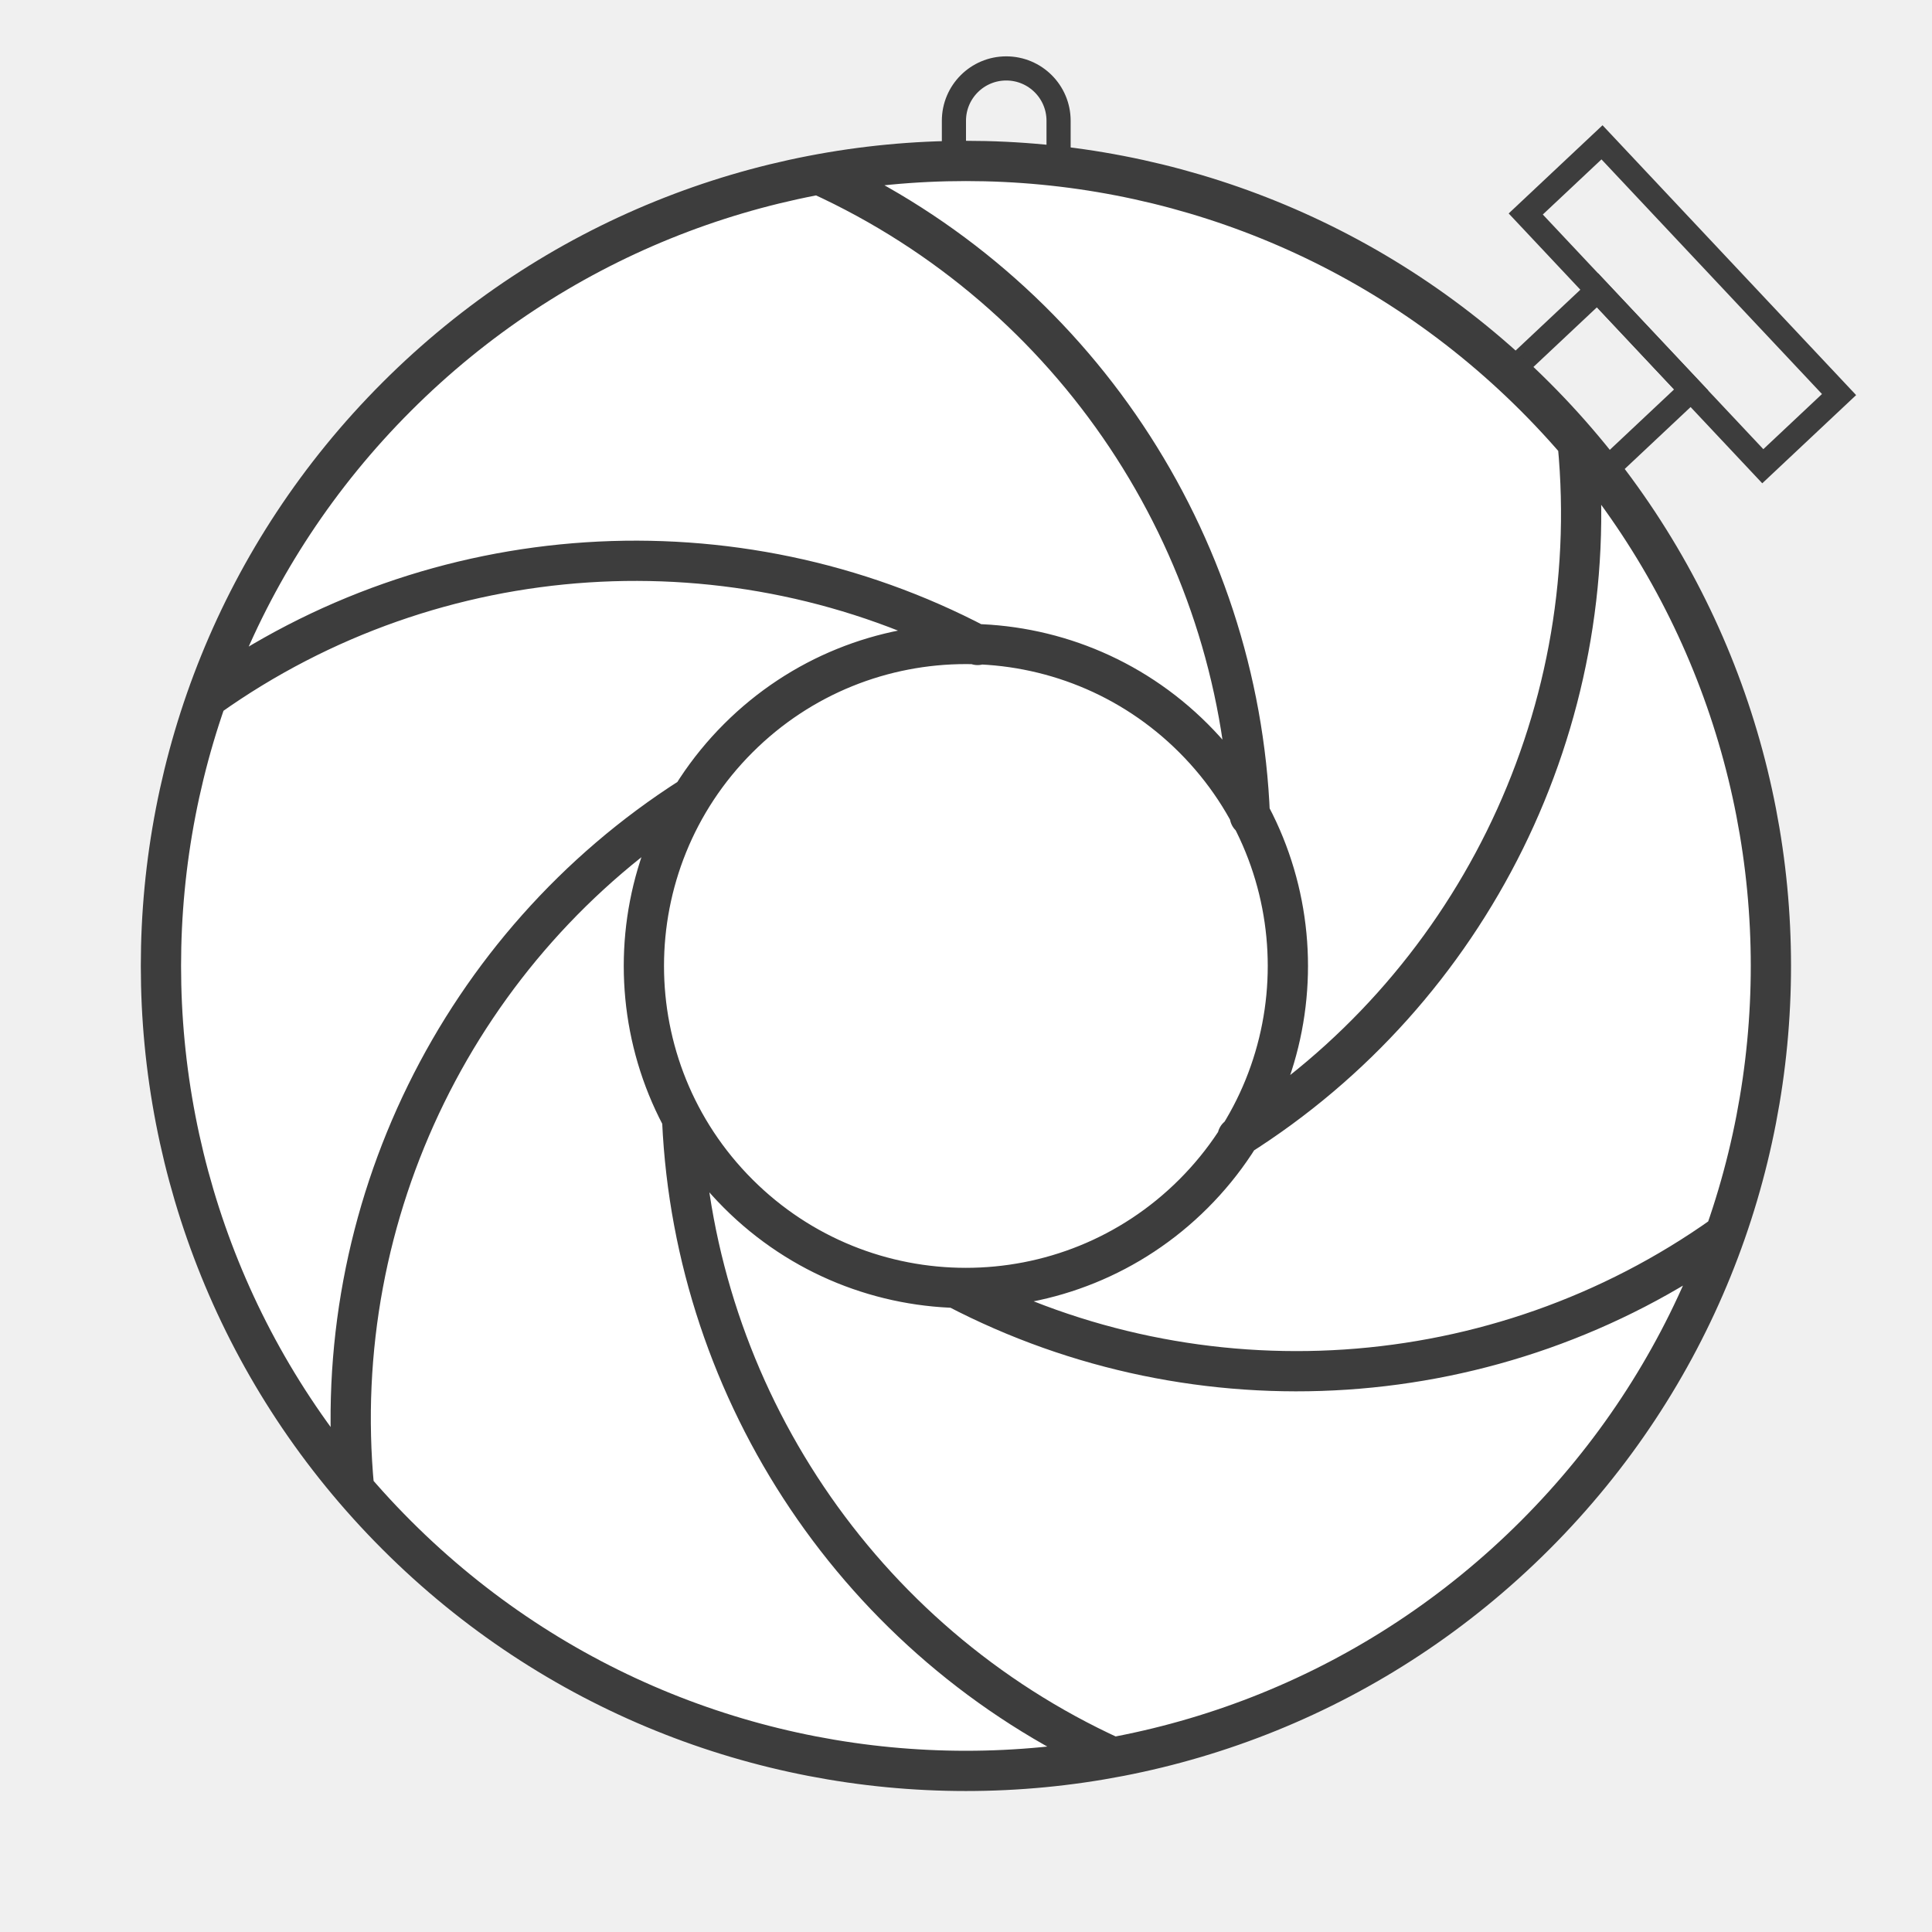
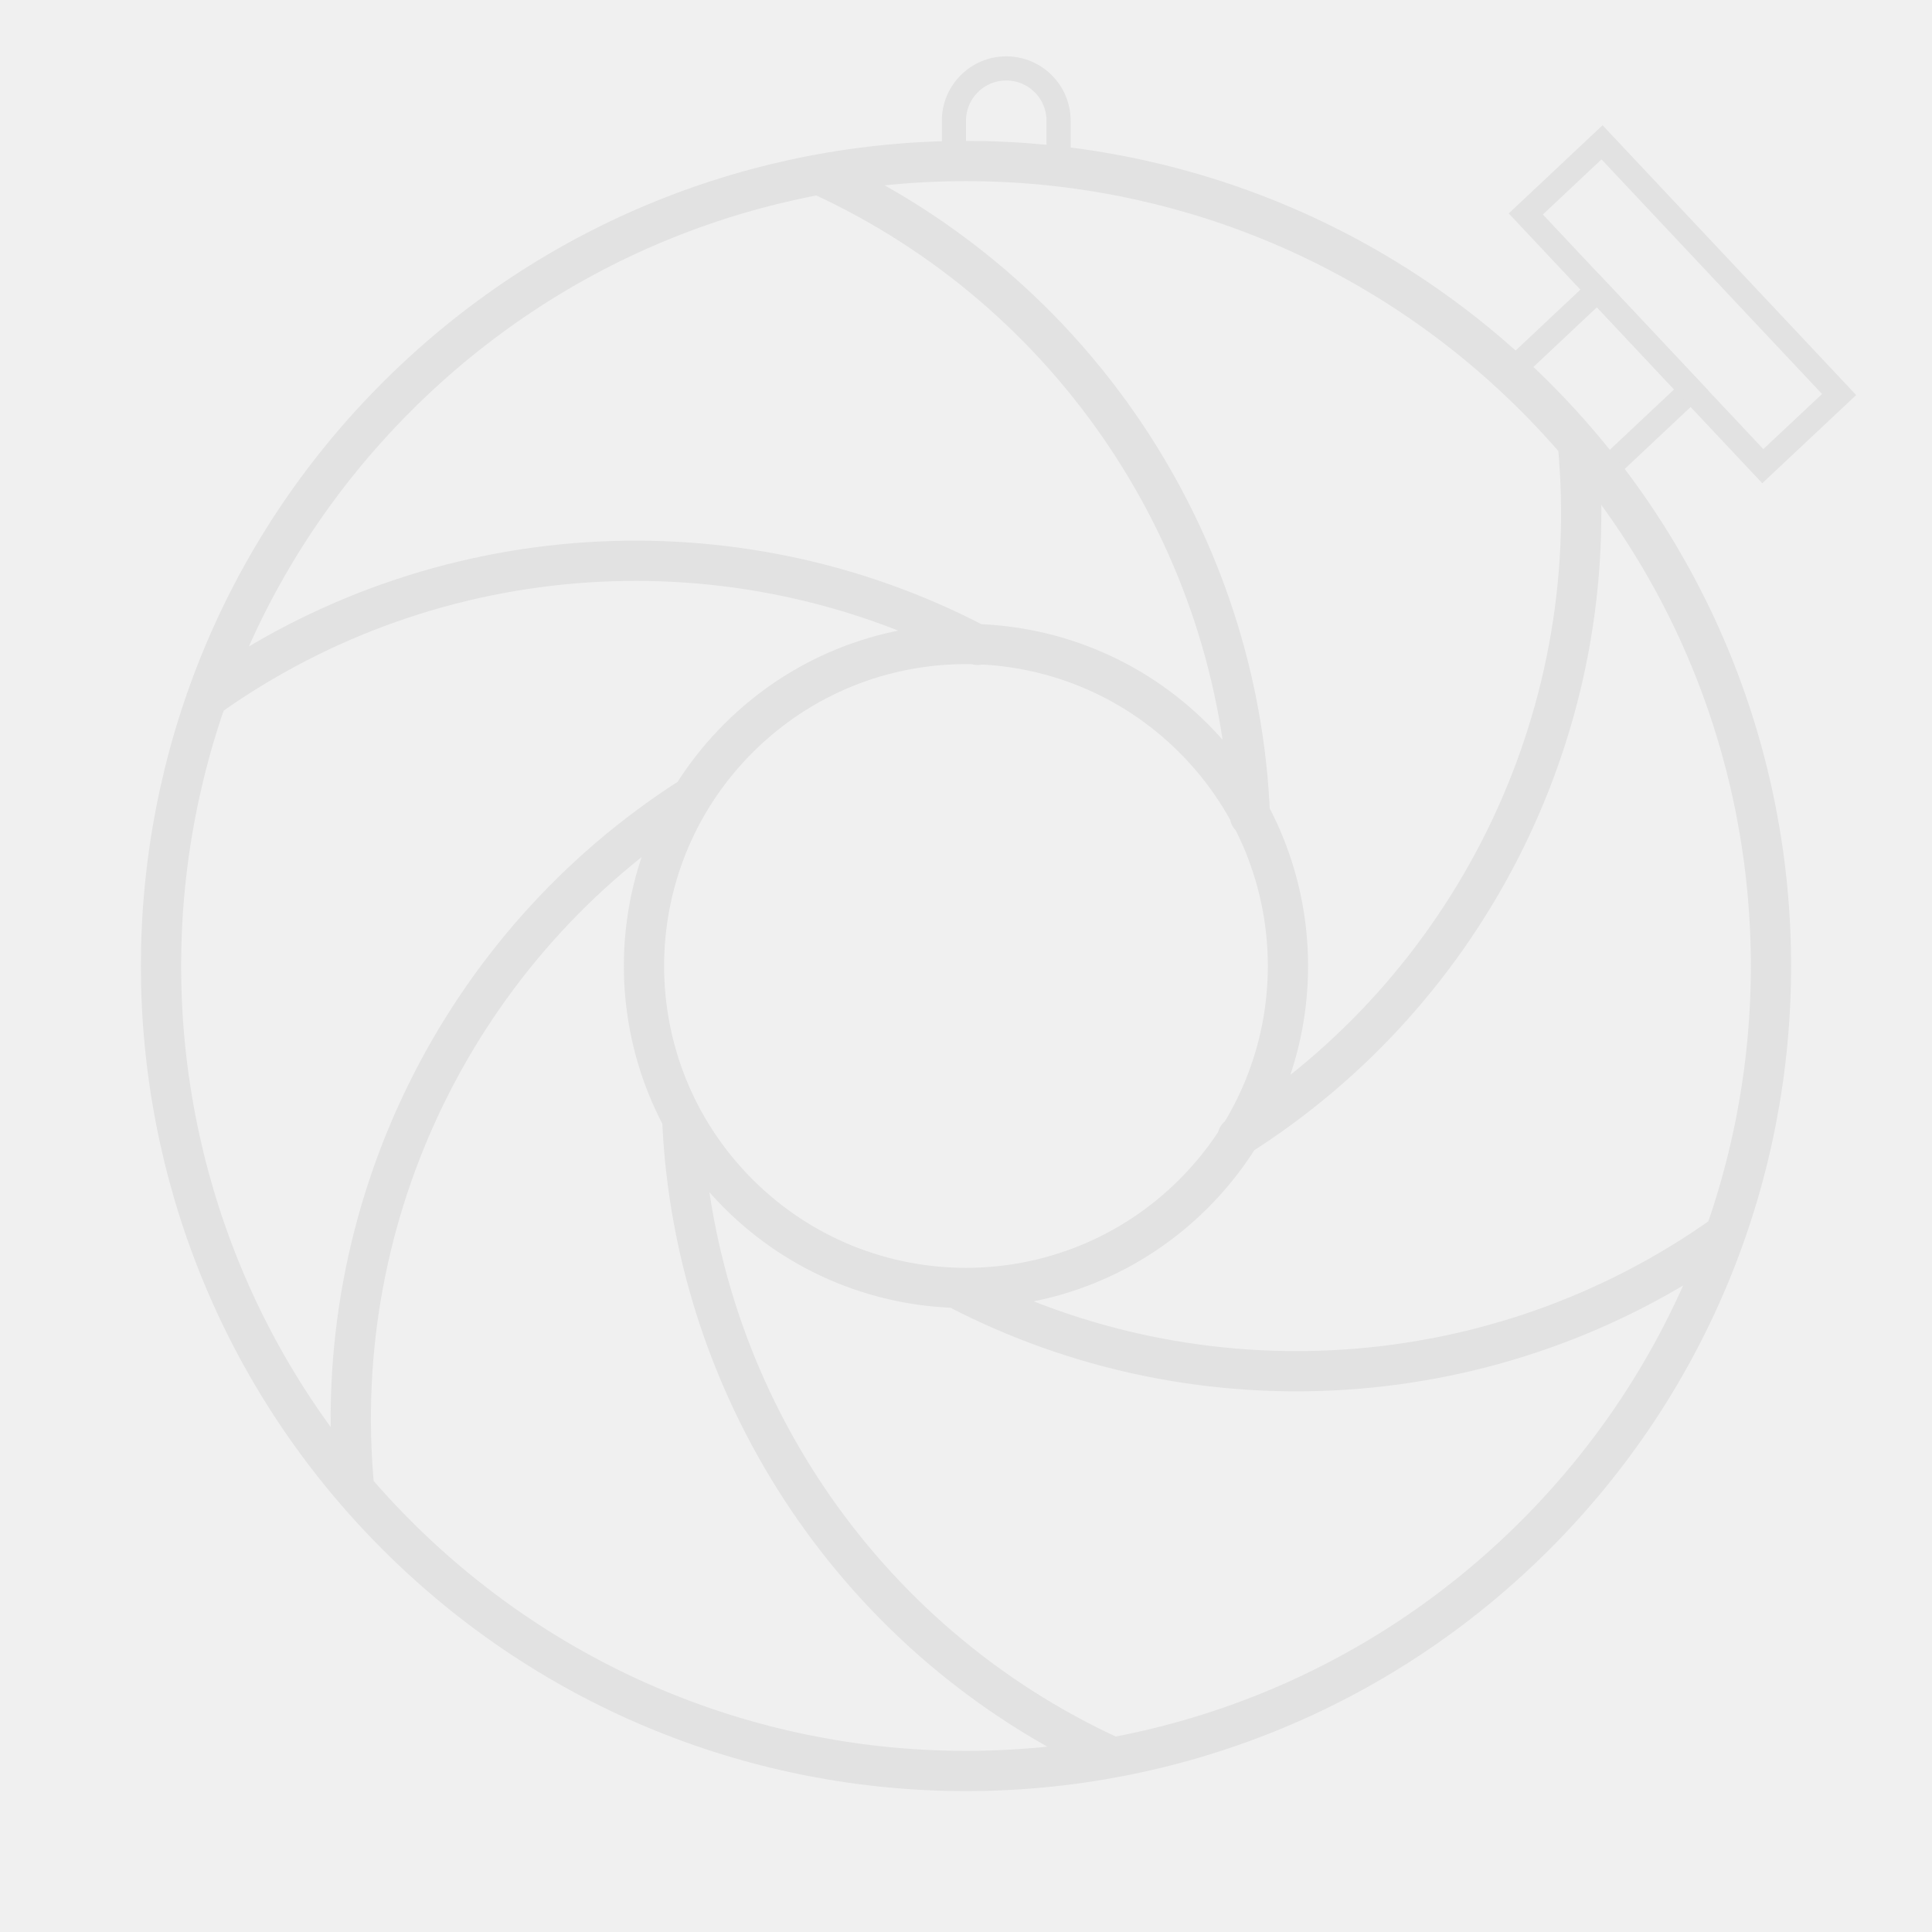
- <svg xmlns="http://www.w3.org/2000/svg" fill="none" height="24" viewBox="0 0 24 24" width="24">
-   <g stroke="#3d3d3d" stroke-width=".3">
-     <rect height="2.3" rx=".65" width="1.3" x="11.85" y=".85" />
-     <path d="m19.844 3.605h1.7v2.7h-1.7z" transform="matrix(.6848181 .7287141 -.7287141 .6848181 8.881538 -13.32418)" />
-     <path d="m19.901 1.768h4.3v1.3h-4.3z" transform="matrix(.6848181 .7287141 -.7287141 .6848181 7.560465 -13.94496)" />
-   </g>
-   <circle cx="12" cy="12" fill="#fff" r="10" />
-   <path d="m21.416 15.341c-2.823 2.008-6.526 2.232-9.539.659m-9.293-7.341c2.83-2.013 6.544-2.233 9.56-.647m3.229 6.113c2.887-1.819 4.558-5.15 4.227-8.612m-11.019 4.391c-2.86 1.825-4.512 5.14-4.183 8.584m11.128-8.351c-.133-3.408-2.182-6.52-5.345-7.965m-1.706 11.753c.155 3.384 2.199 6.466 5.342 7.902m5.253-16.899c3.905 3.905 3.905 10.237 0 14.142-3.905 3.905-10.237 3.905-14.142 0-3.905-3.905-3.905-10.237 0-14.142 3.905-3.905 10.237-3.905 14.142 0zm-4.243 4.243c1.562 1.562 1.562 4.095 0 5.657s-4.095 1.562-5.657 0c-1.562-1.562-1.562-4.095 0-5.657 1.562-1.562 4.095-1.562 5.657 0z" stroke="#3d3d3d" stroke-linecap="round" stroke-linejoin="round" stroke-width=".5" />
+ <svg xmlns="http://www.w3.org/2000/svg" width="24" height="24" viewBox="0 0 24 24" fill="none">
+   <path d="M21.008 4.844L19.844 3.605L18.729 4.653L19.893 5.892L21.008 4.844Z" stroke="#E2E2E2" stroke-width="0.3" />
+   <path d="M22.846 4.901L19.901 1.768L18.954 2.658L21.898 5.791L22.846 4.901Z" stroke="#E2E2E2" stroke-width="0.3" />
+   <path d="M21.416 15.341C18.592 17.349 14.889 17.573 11.877 16M2.584 8.659C5.414 6.646 9.128 6.426 12.145 8.011M15.374 14.124C18.26 12.305 19.932 8.974 19.601 5.512M8.582 9.904C5.722 11.729 4.07 15.044 4.399 18.488M15.527 10.137C15.394 6.729 13.345 3.617 10.182 2.172M8.476 13.926C8.631 17.31 10.674 20.392 13.818 21.828M19.071 4.929C22.976 8.834 22.976 15.166 19.071 19.071C15.166 22.976 8.834 22.976 4.929 19.071C1.024 15.166 1.024 8.834 4.929 4.929C8.834 1.024 15.166 1.024 19.071 4.929ZM14.828 9.172C16.39 10.734 16.39 13.266 14.828 14.828C13.266 16.39 10.734 16.39 9.172 14.828C7.609 13.266 7.609 10.734 9.172 9.172C10.734 7.609 13.266 7.609 14.828 9.172Z" stroke="#E2E2E2" stroke-width="0.5" stroke-linecap="round" stroke-linejoin="round" />
+   <path d="M13.15 1.5V2.05H11.85V1.5C11.85 1.141 12.141 0.85 12.5 0.85C12.859 0.85 13.15 1.141 13.15 1.5Z" stroke="#E2E2E2" stroke-width="0.3" />
</svg>
